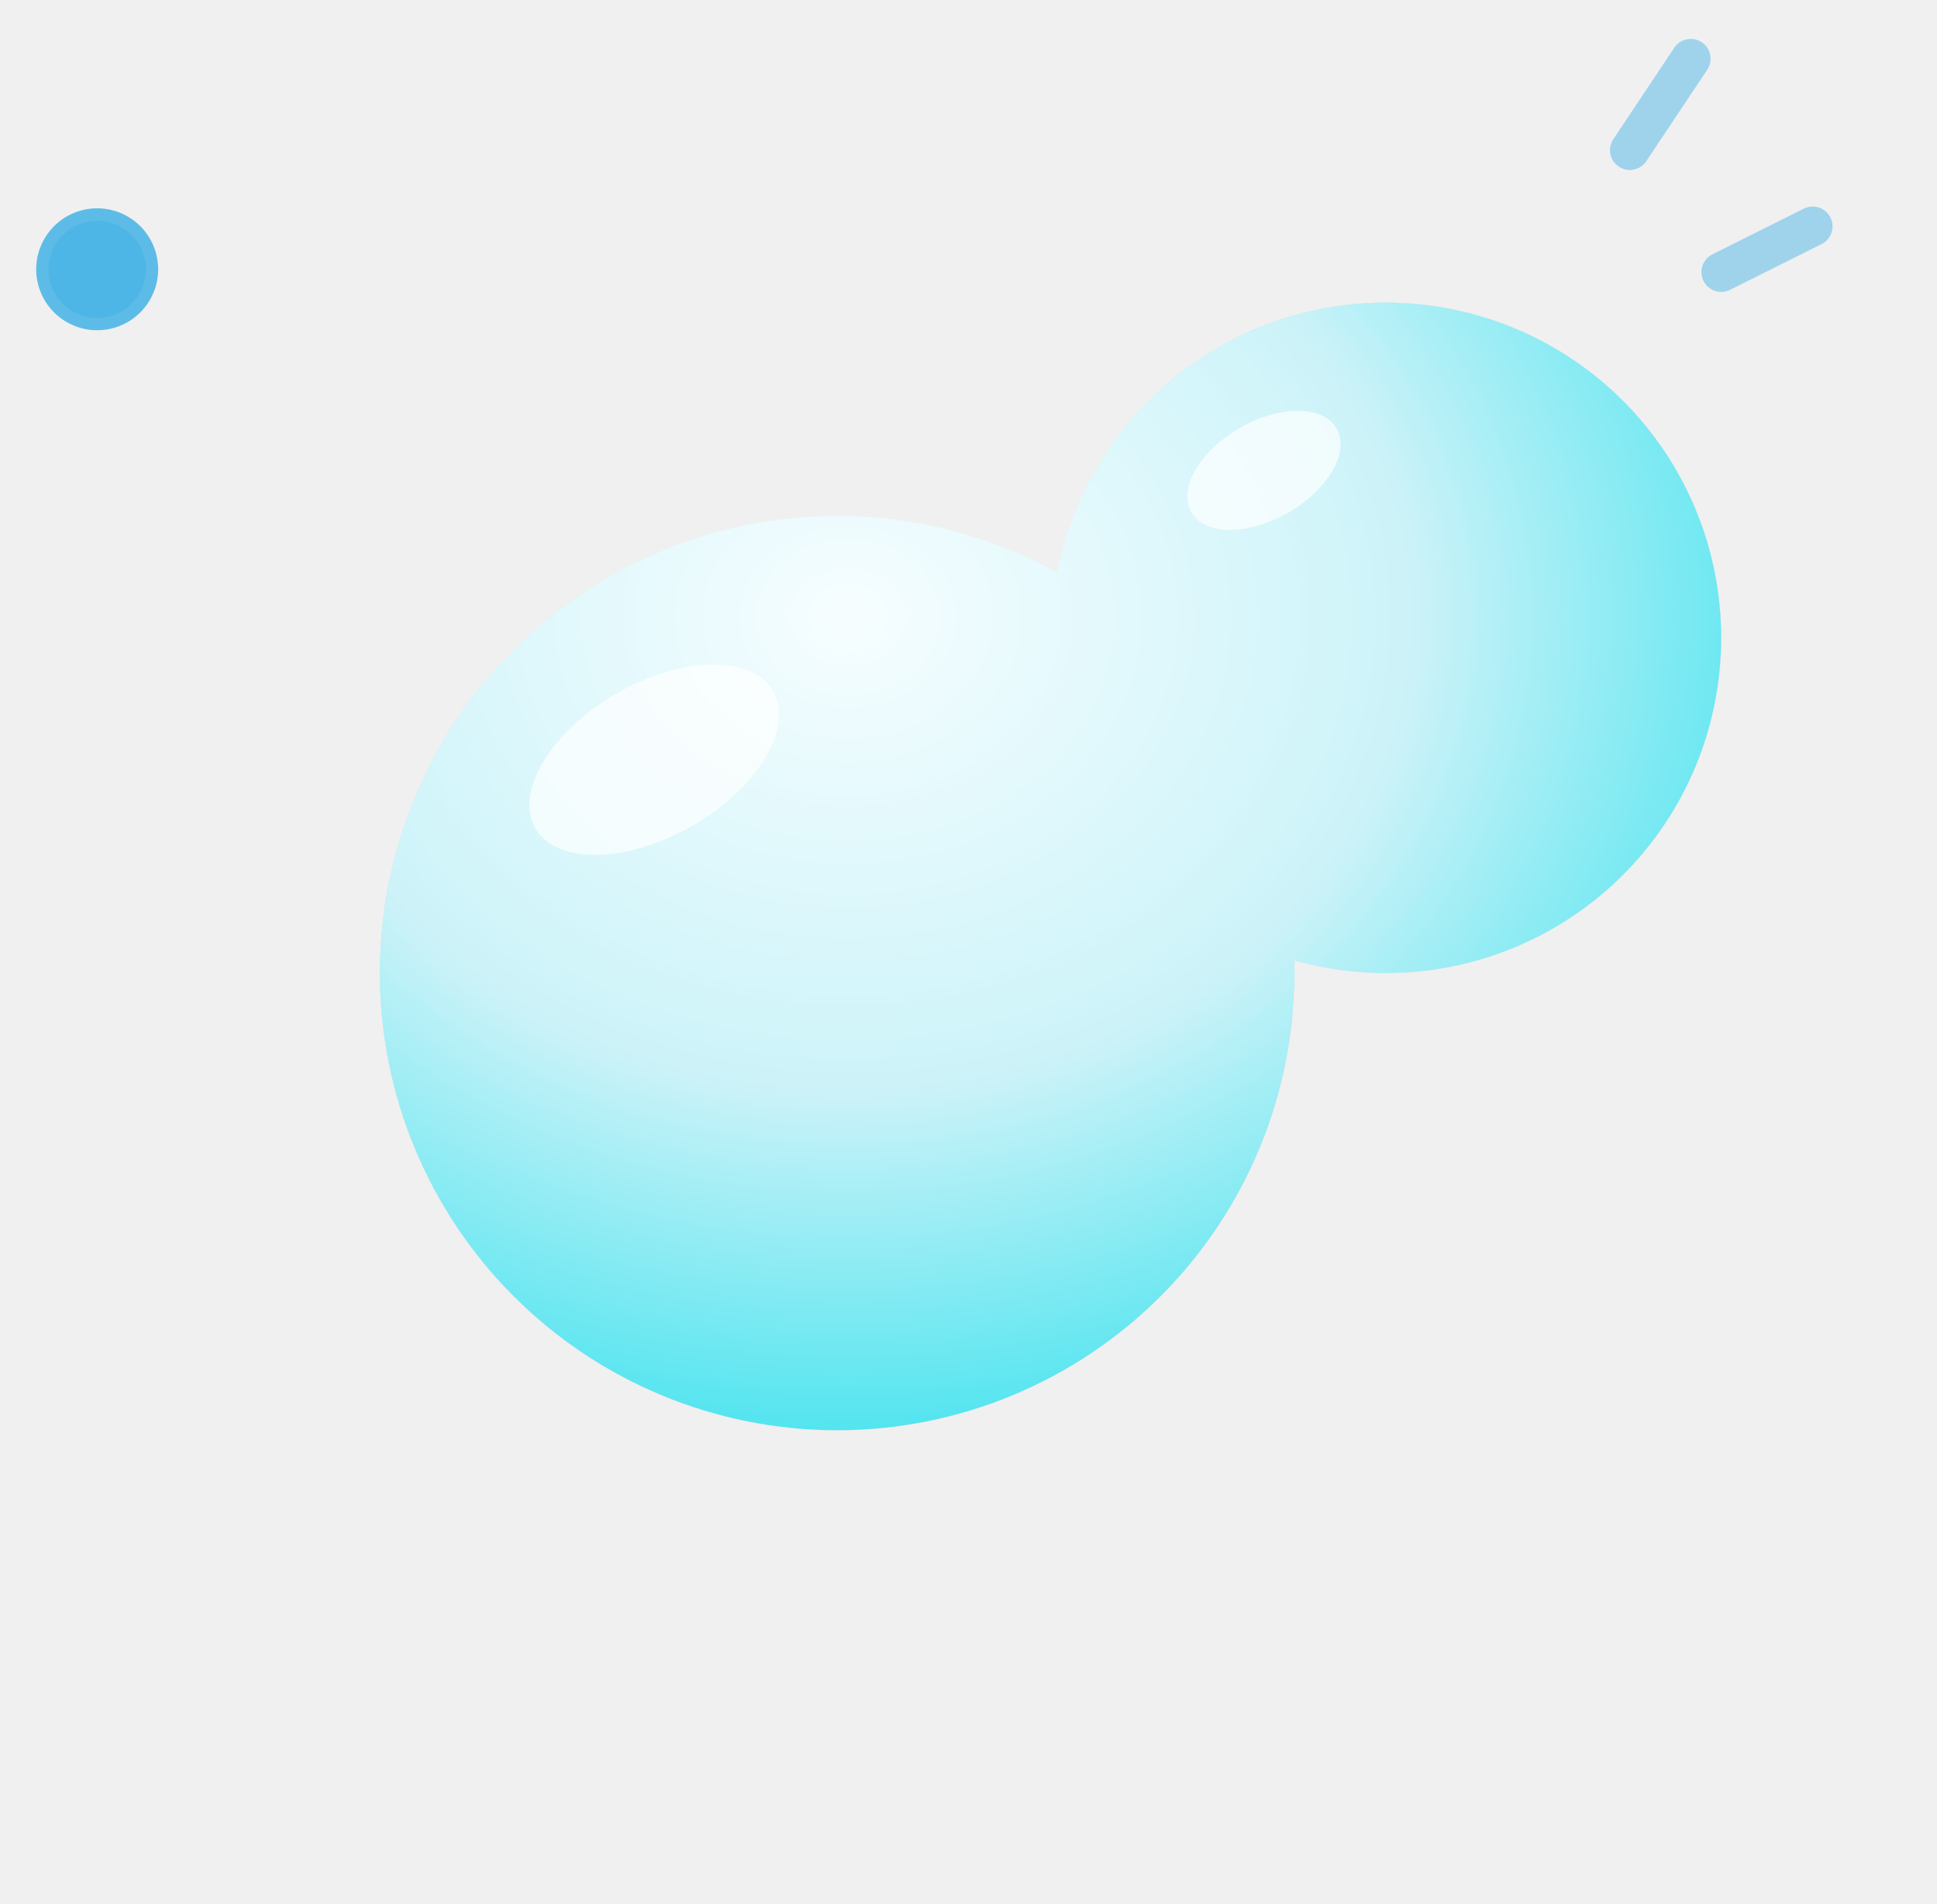
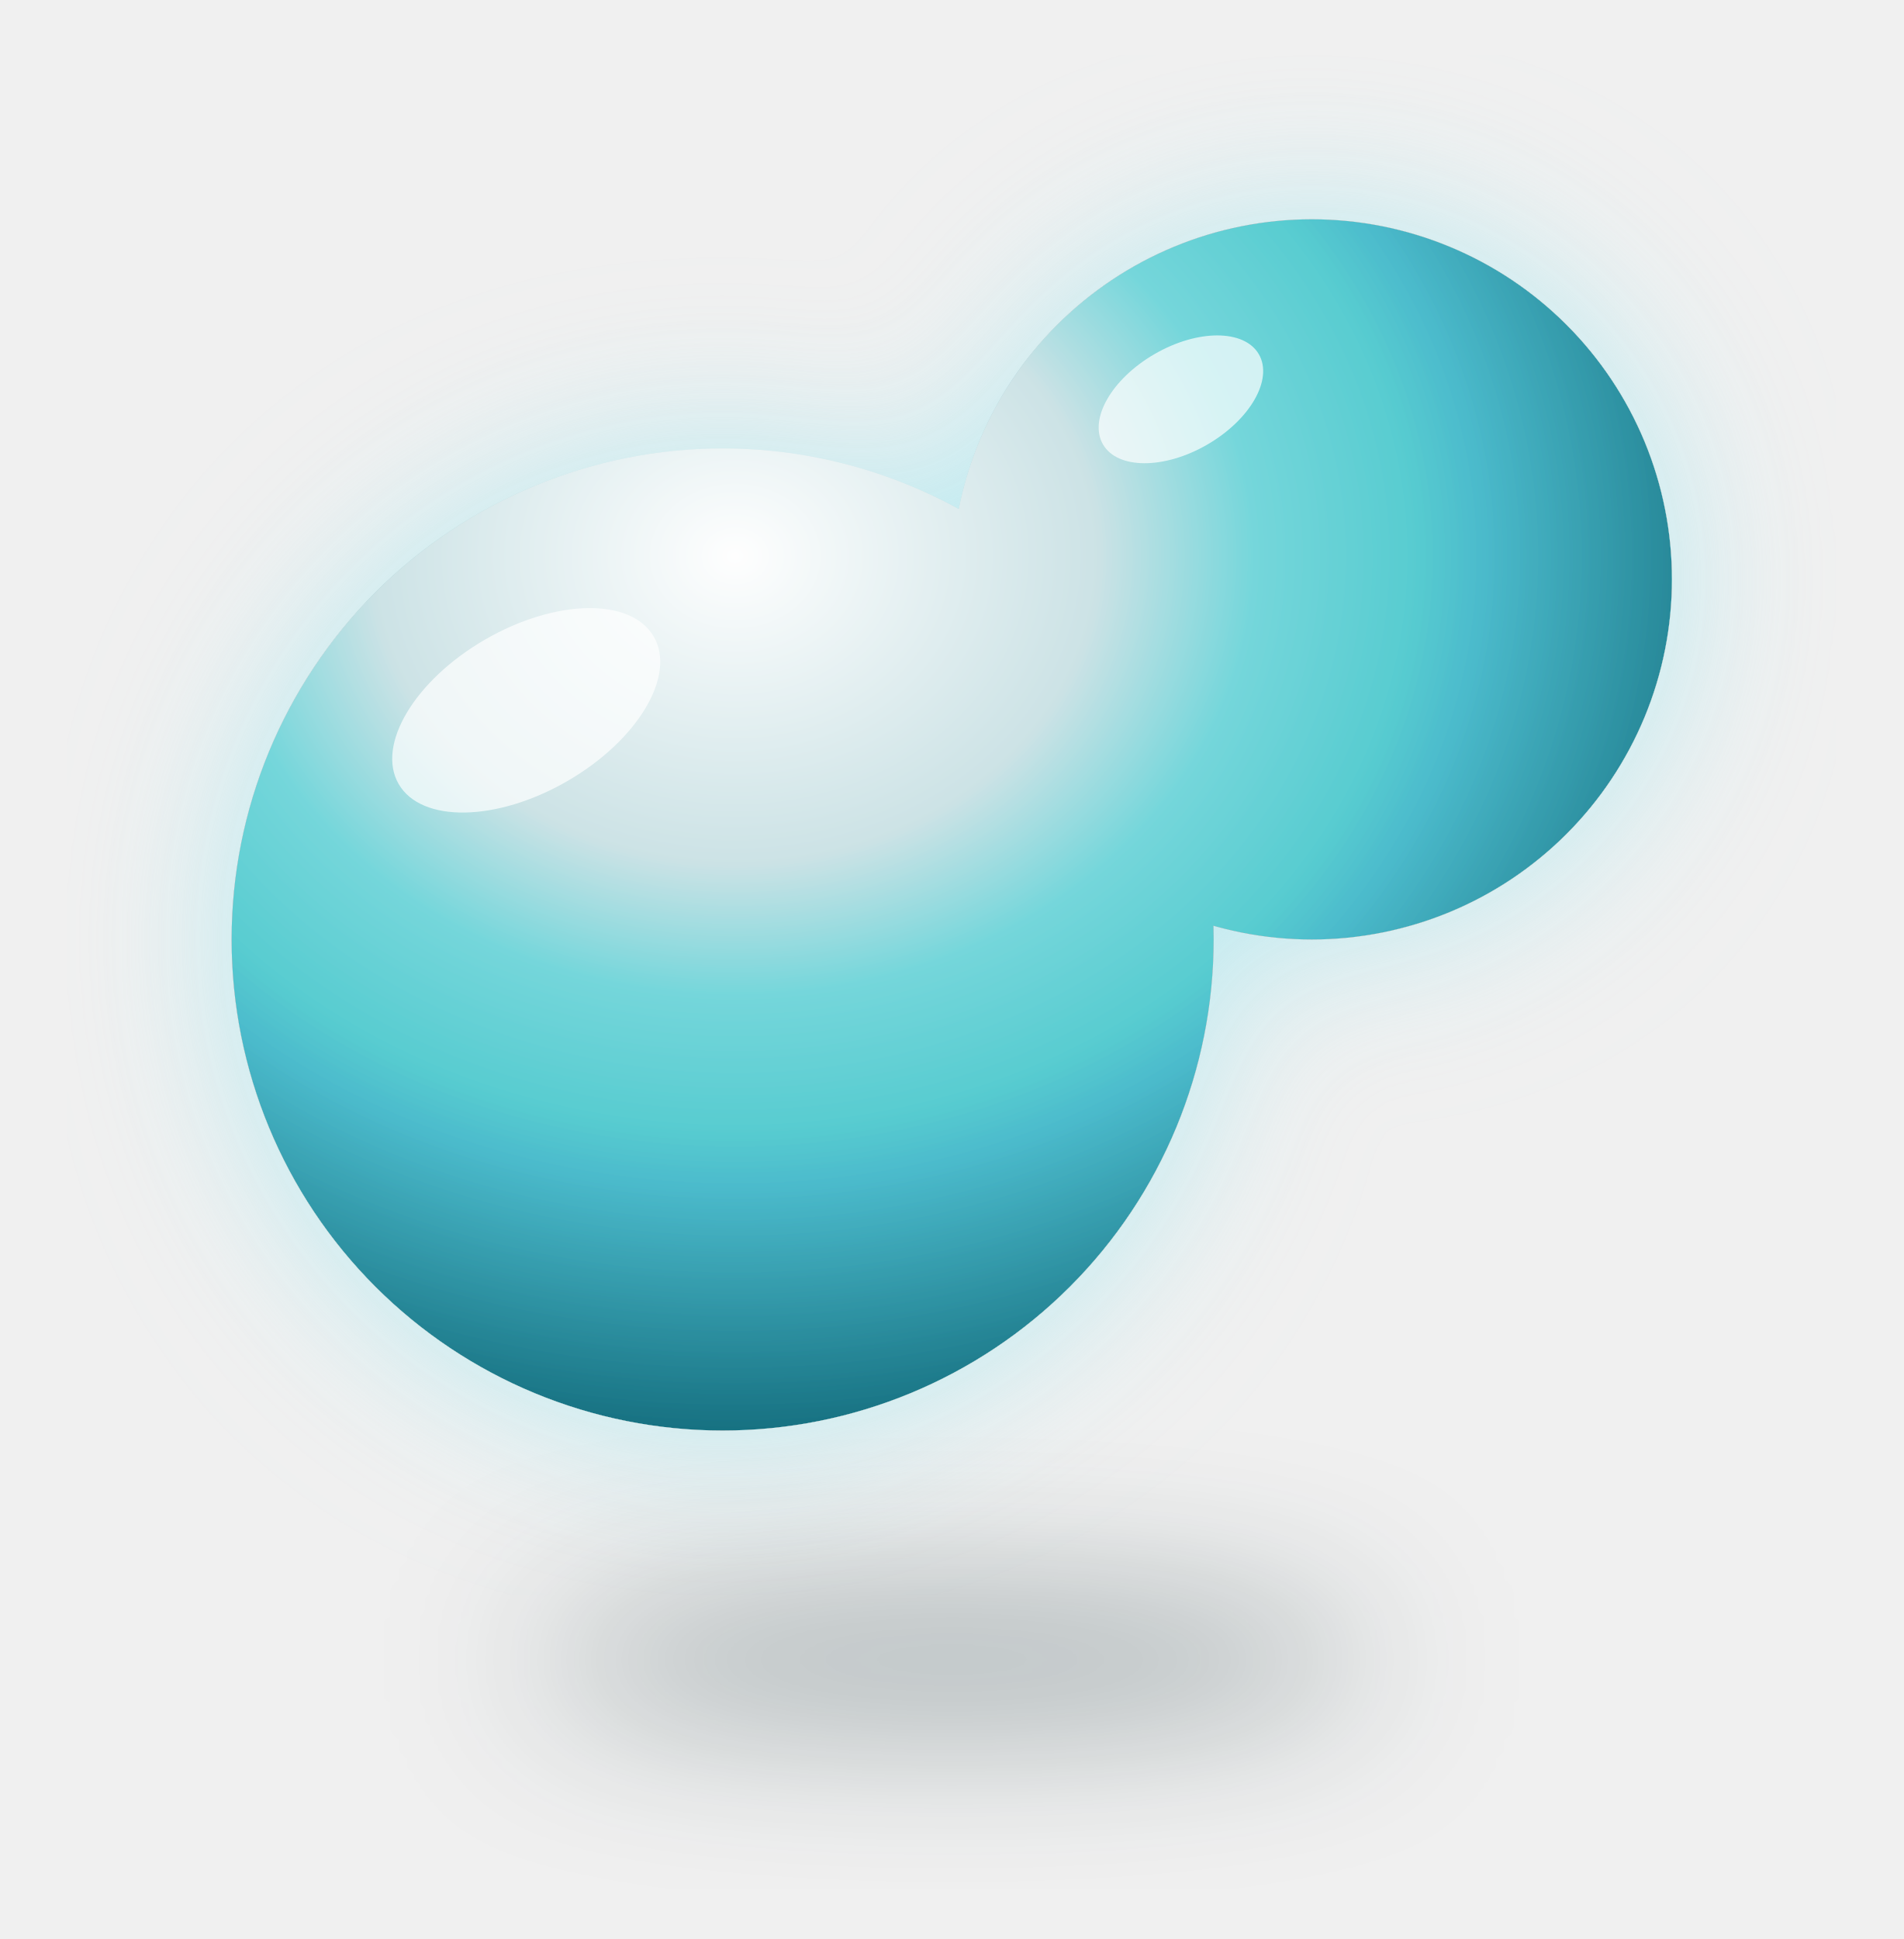
- <svg xmlns="http://www.w3.org/2000/svg" viewBox="564 659 59 58" fill="none">
+ <svg xmlns="http://www.w3.org/2000/svg" viewBox="569 662 54 55" fill="none">
  <defs>
-     <radialGradient id="ic-blood-oxygen-paint2_radial" cx="0" cy="0" r="1" gradientUnits="userSpaceOnUse" gradientTransform="translate(589.87 677.839) scale(32.6857 27.4857)">
-       <stop stop-color="#EAFBFF" />
-       <stop offset="0.45" stop-color="#8EE6F2" />
-       <stop offset="1" stop-color="#1FB4D2" />
+     <radialGradient id="ic-blood-oxygen-paint2_radial" cx="0" cy="0" r="1" gradientUnits="userSpaceOnUse" gradientTransform="translate(333.3 60.62) scale(32.6857 27.4857)">
+       <stop stop-color="#FDFDFD" />
+       <stop offset="0.45" stop-color="#4999A4" />
+       <stop offset="1" stop-color="#00333D" />
    </radialGradient>
+     <filter id="ic-blood-oxygen-filter5_f" x="314.357" y="46.357" width="50.143" height="43.643" filterUnits="userSpaceOnUse" color-interpolation-filters="sRGB">
+       <feFlood flood-opacity="0" result="BackgroundImageFix" />
+       <feBlend mode="normal" in="SourceGraphic" in2="BackgroundImageFix" result="shape" />
+       <feGaussianBlur stdDeviation="2.321" result="effect1_foregroundBlur_1498_5261" />
+     </filter>
+     <filter id="ic-blood-oxygen-filter4_f" x="322.714" y="85.357" width="33.429" height="13" filterUnits="userSpaceOnUse" color-interpolation-filters="sRGB">
+       <feFlood flood-opacity="0" result="BackgroundImageFix" />
+       <feBlend mode="normal" in="SourceGraphic" in2="BackgroundImageFix" result="shape" />
+       <feGaussianBlur stdDeviation="2.321" result="effect1_foregroundBlur_1498_5261" />
+     </filter>
  </defs>
-   <g id="body" style="transform-box: fill-box; transform-origin: 50% 50%">
-     <path d="M575.57 688.647C575.57 692.341 577.038 695.884 579.65 698.496C582.262 701.108 585.805 702.576 589.499 702.576C593.193 702.576 596.736 701.108 599.348 698.496C601.96 695.884 603.427 692.341 603.427 688.647C603.427 684.953 601.96 681.41 599.348 678.798C596.736 676.186 593.193 674.719 589.499 674.719C585.805 674.719 582.262 676.186 579.65 678.798C577.038 681.41 575.57 684.953 575.57 688.647ZM595.999 678.433C595.999 679.774 596.263 681.103 596.776 682.342C597.29 683.581 598.042 684.707 598.991 685.656C599.939 686.604 601.065 687.356 602.304 687.87C603.544 688.383 604.872 688.647 606.213 688.647C607.555 688.647 608.883 688.383 610.122 687.87C611.361 687.356 612.487 686.604 613.436 685.656C614.384 684.707 615.137 683.581 615.65 682.342C616.163 681.103 616.427 679.774 616.427 678.433C616.427 677.092 616.163 675.763 615.65 674.524C615.137 673.285 614.384 672.159 613.436 671.21C612.487 670.262 611.361 669.51 610.122 668.996C608.883 668.483 607.555 668.219 606.213 668.219C604.872 668.219 603.544 668.483 602.304 668.996C601.065 669.51 599.939 670.262 598.991 671.21C598.042 672.159 597.29 673.285 596.776 674.524C596.263 675.763 595.999 677.092 595.999 678.433Z" fill="url(#ic-blood-oxygen-paint2_radial)" />
-     <g opacity="0.6" style="mix-blend-mode:overlay">
-       <path d="M575.57 688.647C575.57 692.341 577.038 695.884 579.65 698.496C582.262 701.108 585.805 702.576 589.499 702.576C593.193 702.576 596.736 701.108 599.348 698.496C601.96 695.884 603.427 692.341 603.427 688.647C603.427 684.953 601.96 681.41 599.348 678.798C596.736 676.186 593.193 674.719 589.499 674.719C585.805 674.719 582.262 676.186 579.65 678.798C577.038 681.41 575.57 684.953 575.57 688.647ZM595.999 678.433C595.999 679.774 596.263 681.103 596.776 682.342C597.29 683.581 598.042 684.707 598.991 685.656C599.939 686.604 601.065 687.356 602.304 687.87C603.544 688.383 604.872 688.647 606.213 688.647C607.555 688.647 608.883 688.383 610.122 687.87C611.361 687.356 612.487 686.604 613.436 685.656C614.384 684.707 615.137 683.581 615.65 682.342C616.163 681.103 616.427 679.774 616.427 678.433C616.427 677.092 616.163 675.763 615.65 674.524C615.137 673.285 614.384 672.159 613.436 671.21C612.487 670.262 611.361 669.51 610.122 668.996C608.883 668.483 607.555 668.219 606.213 668.219C604.872 668.219 603.544 668.483 602.304 668.996C601.065 669.51 599.939 670.262 598.991 671.21C598.042 672.159 597.29 673.285 596.776 674.524C596.263 675.763 595.999 677.092 595.999 678.433Z" fill="white" />
+   <g transform="translate(256.57 617.22)">
+     <g id="shadow">
+       <g opacity="0.314" filter="url(#ic-blood-oxygen-filter4_f)">
+         <path d="M339.428 93.714C346.095 93.714 351.5 92.883 351.5 91.857C351.5 90.832 346.095 90 339.428 90C332.761 90 327.357 90.832 327.357 91.857C327.357 92.883 332.761 93.714 339.428 93.714Z" fill="#001F25" />
+       </g>
    </g>
-     <path opacity="0.7" d="M585.089 684.158C587.087 683.004 588.188 681.169 587.547 680.058C586.906 678.948 584.766 678.983 582.767 680.137C580.769 681.291 579.668 683.127 580.309 684.237C580.95 685.347 583.09 685.312 585.089 684.158Z" fill="white" />
-     <path opacity="0.7" d="M603.242 674.617C604.463 673.912 605.121 672.764 604.711 672.053C604.3 671.343 602.978 671.338 601.756 672.044C600.535 672.749 599.878 673.896 600.288 674.607C600.698 675.318 602.021 675.322 603.242 674.617Z" fill="white" />
-   </g>
-   <g id="sparkles">
-     <path opacity="0.9" d="M567.41 669.006C568.405 668.758 569.01 667.75 568.762 666.755C568.514 665.76 567.506 665.154 566.511 665.402C565.516 665.65 564.91 666.658 565.158 667.654C565.406 668.649 566.414 669.254 567.41 669.006Z" fill="#4DB6E6" />
-     <path opacity="0.9" d="M567.251 668.379C567.898 668.217 568.292 667.562 568.131 666.915C567.969 666.268 567.314 665.875 566.667 666.036C566.02 666.197 565.627 666.853 565.788 667.499C565.949 668.146 566.605 668.54 567.251 668.379Z" fill="#4DB6E6" />
-     <path opacity="0.9" d="M567.321 668.649C568.117 668.45 568.601 667.644 568.403 666.848C568.204 666.052 567.398 665.567 566.602 665.766C565.806 665.964 565.321 666.77 565.52 667.567C565.718 668.363 566.524 668.847 567.321 668.649Z" fill="#4DB6E6" />
-     <g opacity="0.499">
-       <path d="M613.643 663.575L615.5 660.789ZM616.428 667.289L619.214 665.896Z" fill="black" />
-       <path d="M613.643 663.575L615.5 660.789M616.428 667.289L619.214 665.896" stroke="#4DB6E6" stroke-width="1.207" stroke-linecap="round" />
+     <g id="body">
+       <g id="core">
+         <g opacity="0.55" filter="url(#ic-blood-oxygen-filter5_f)">
+           <path d="M319 71.429C319 75.123 320.467 78.665 323.08 81.278C325.692 83.89 329.234 85.357 332.929 85.357C336.623 85.357 340.165 83.89 342.778 81.278C345.39 78.665 346.857 75.123 346.857 71.429C346.857 67.734 345.39 64.192 342.778 61.58C340.165 58.968 336.623 57.5 332.929 57.5C329.234 57.5 325.692 58.968 323.08 61.58C320.467 64.192 319 67.734 319 71.429ZM339.429 61.214C339.429 62.556 339.693 63.884 340.206 65.123C340.719 66.362 341.472 67.488 342.42 68.437C343.369 69.385 344.495 70.138 345.734 70.651C346.973 71.164 348.301 71.429 349.643 71.429C350.984 71.429 352.312 71.164 353.552 70.651C354.791 70.138 355.917 69.385 356.865 68.437C357.814 67.488 358.566 66.362 359.08 65.123C359.593 63.884 359.857 62.556 359.857 61.214C359.857 59.873 359.593 58.545 359.08 57.305C358.566 56.066 357.814 54.94 356.865 53.992C355.917 53.043 354.791 52.291 353.552 51.778C352.312 51.264 350.984 51 349.643 51C348.301 51 346.973 51.264 345.734 51.778C344.495 52.291 343.369 53.043 342.42 53.992C341.472 54.94 340.719 56.066 340.206 57.305C339.693 58.545 339.429 59.873 339.429 61.214Z" fill="#8EE6F2" />
+         </g>
+         <path d="M319 71.429C319 75.123 320.467 78.665 323.08 81.278C325.692 83.89 329.234 85.357 332.929 85.357C336.623 85.357 340.165 83.89 342.778 81.278C345.39 78.665 346.857 75.123 346.857 71.429C346.857 67.734 345.39 64.192 342.778 61.58C340.165 58.968 336.623 57.5 332.929 57.5C329.234 57.5 325.692 58.968 323.08 61.58C320.467 64.192 319 67.734 319 71.429ZM339.429 61.214C339.429 62.556 339.693 63.884 340.206 65.123C340.719 66.362 341.472 67.488 342.42 68.437C343.369 69.385 344.495 70.138 345.734 70.651C346.973 71.164 348.301 71.429 349.643 71.429C350.984 71.429 352.312 71.164 353.552 70.651C354.791 70.138 355.917 69.385 356.865 68.437C357.814 67.488 358.566 66.362 359.08 65.123C359.593 63.884 359.857 62.556 359.857 61.214C359.857 59.873 359.593 58.545 359.08 57.305C358.566 56.066 357.814 54.94 356.865 53.992C355.917 53.043 354.791 52.291 353.552 51.778C352.312 51.264 350.984 51 349.643 51C348.301 51 346.973 51.264 345.734 51.778C344.495 52.291 343.369 53.043 342.42 53.992C341.472 54.94 340.719 56.066 340.206 57.305C339.693 58.545 339.429 59.873 339.429 61.214Z" fill="url(#ic-blood-oxygen-paint2_radial)" />
+         <g opacity="0.6" style="mix-blend-mode:overlay">
+           <path d="M319 71.429C319 75.123 320.467 78.665 323.08 81.278C325.692 83.89 329.234 85.357 332.929 85.357C336.623 85.357 340.165 83.89 342.778 81.278C345.39 78.665 346.857 75.123 346.857 71.429C346.857 67.734 345.39 64.192 342.778 61.58C340.165 58.968 336.623 57.5 332.929 57.5C329.234 57.5 325.692 58.968 323.08 61.58C320.467 64.192 319 67.734 319 71.429ZM339.429 61.214C339.429 62.556 339.693 63.884 340.206 65.123C340.719 66.362 341.472 67.488 342.42 68.437C343.369 69.385 344.495 70.138 345.734 70.651C346.973 71.164 348.301 71.429 349.643 71.429C350.984 71.429 352.312 71.164 353.552 70.651C354.791 70.138 355.917 69.385 356.865 68.437C357.814 67.488 358.566 66.362 359.08 65.123C359.593 63.884 359.857 62.556 359.857 61.214C359.857 59.873 359.593 58.545 359.08 57.305C358.566 56.066 357.814 54.94 356.865 53.992C355.917 53.043 354.791 52.291 353.552 51.778C352.312 51.264 350.984 51 349.643 51C348.301 51 346.973 51.264 345.734 51.778C344.495 52.291 343.369 53.043 342.42 53.992C341.472 54.94 340.719 56.066 340.206 57.305C339.693 58.545 339.429 59.873 339.429 61.214Z" fill="white" />
+         </g>
+       </g>
+       <g id="hl">
+         <path opacity="0.7" d="M328.518 66.939C330.516 65.785 331.617 63.95 330.976 62.839C330.335 61.729 328.195 61.764 326.196 62.918C324.198 64.072 323.097 65.907 323.738 67.018C324.379 68.128 326.519 68.093 328.518 66.939Z" fill="white" />
+         <path opacity="0.7" d="M346.671 57.394C347.893 56.689 348.55 55.541 348.14 54.83C347.73 54.12 346.407 54.115 345.186 54.82C343.964 55.526 343.307 56.673 343.717 57.384C344.127 58.094 345.45 58.099 346.671 57.394Z" fill="white" />
+       </g>
    </g>
  </g>
</svg>
